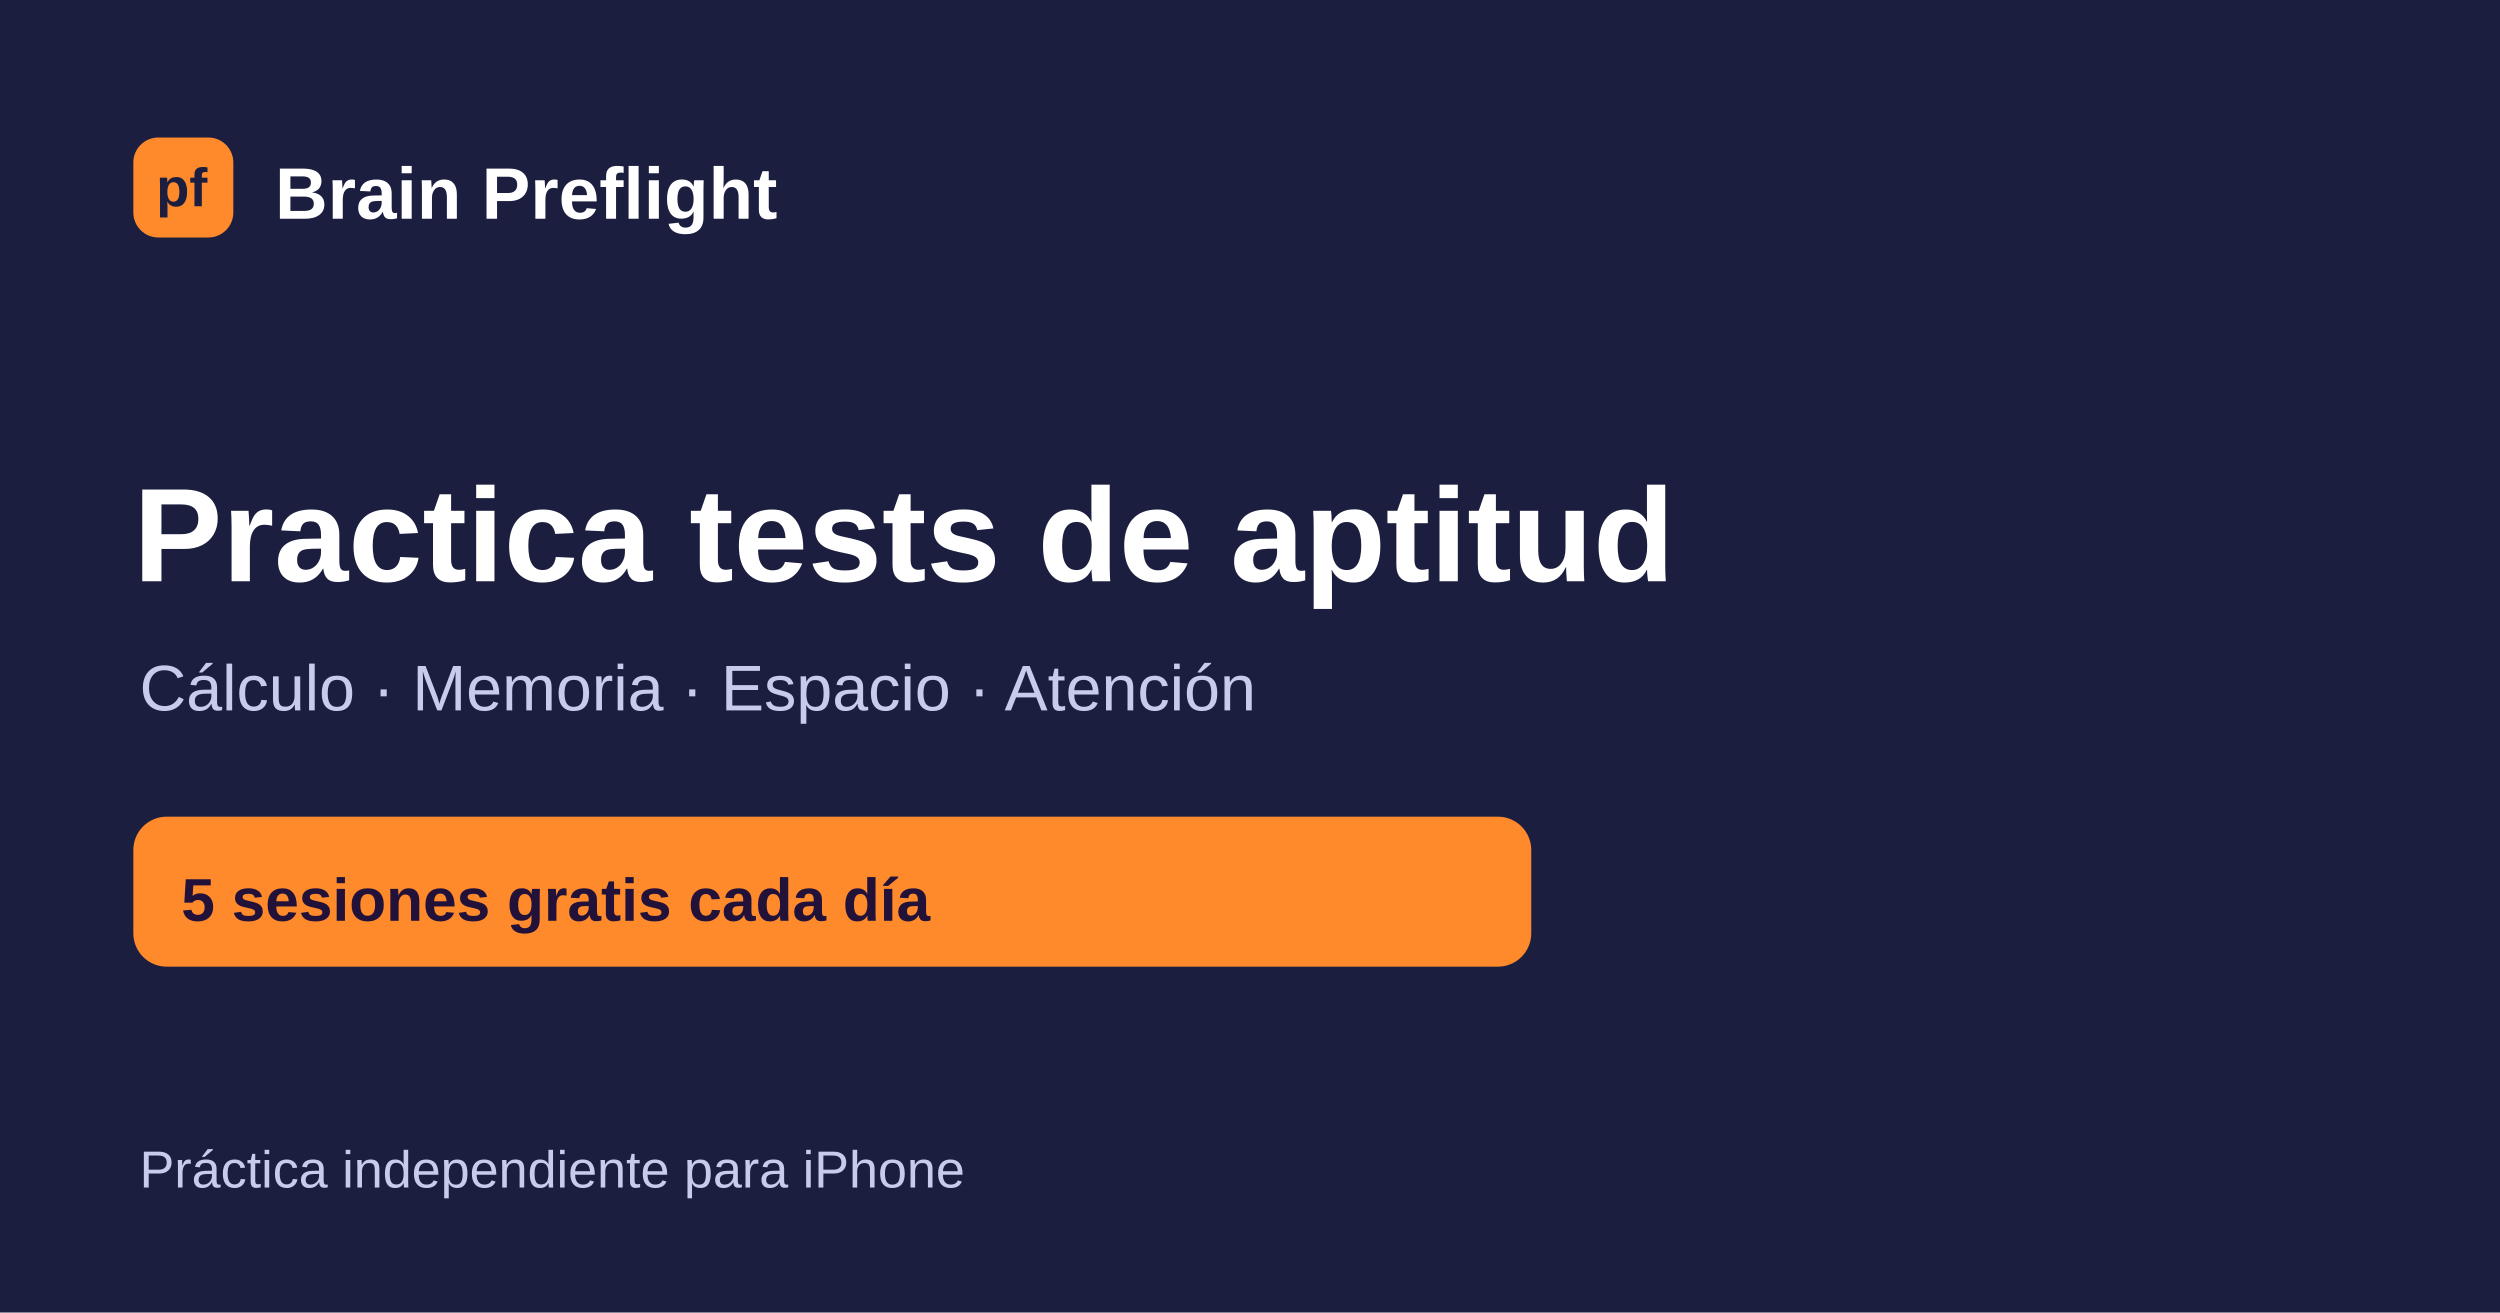
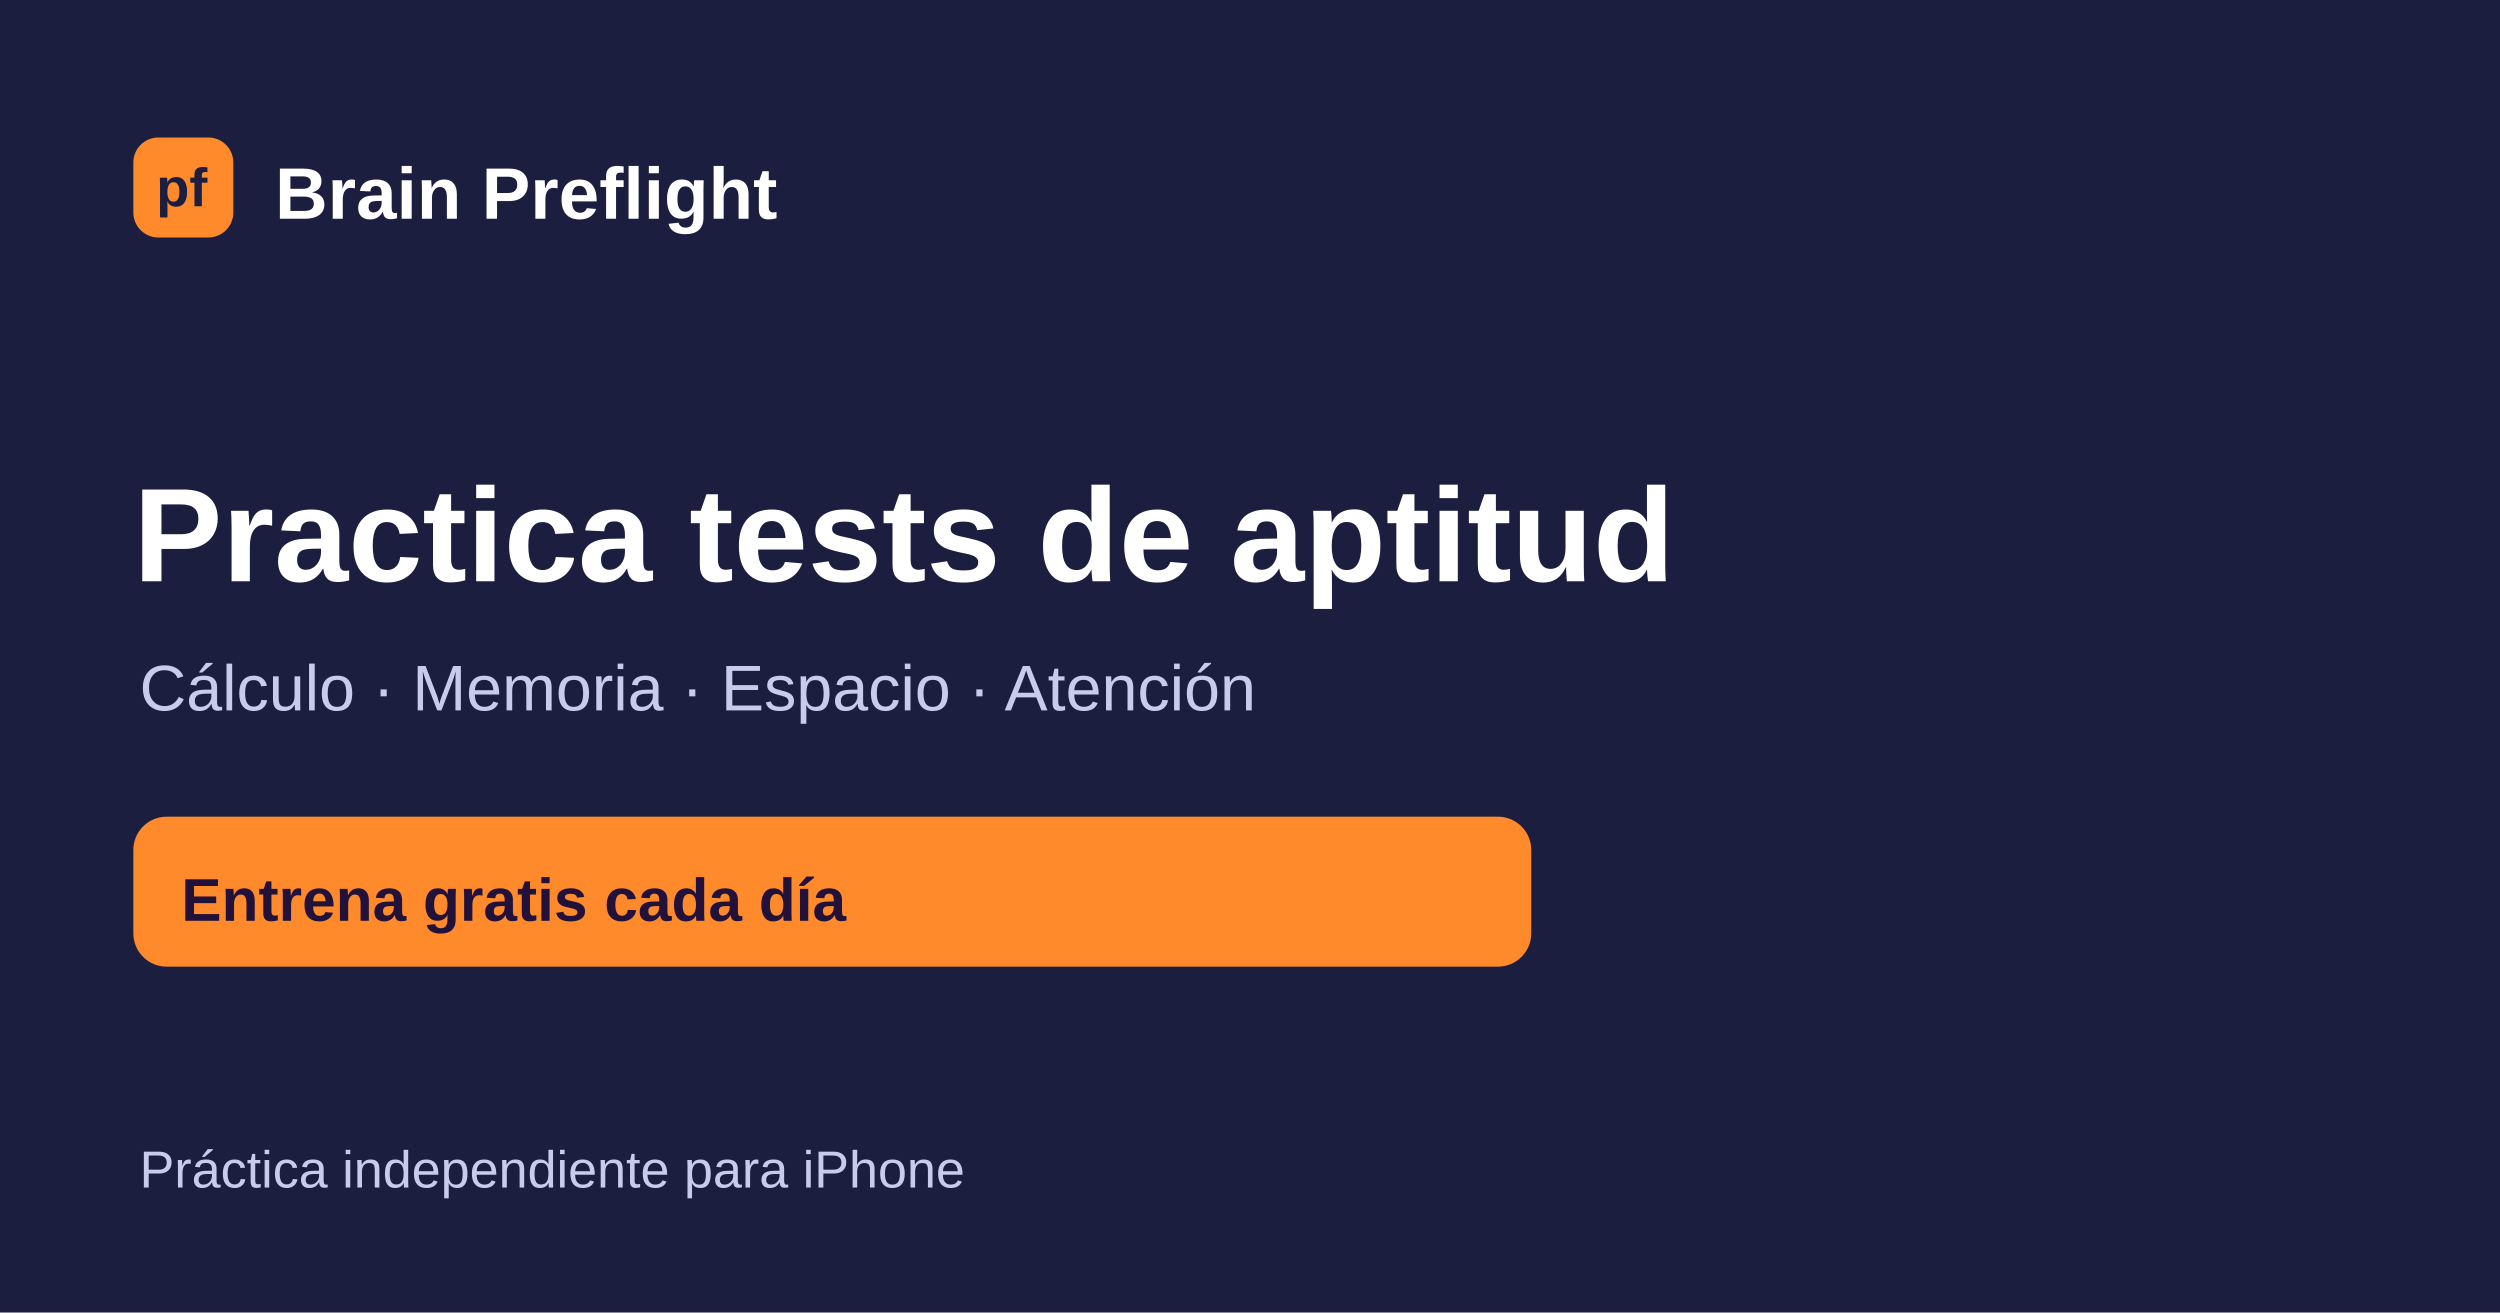
<svg xmlns="http://www.w3.org/2000/svg" width="1200" height="630" viewBox="0 0 1200 630">
  <rect width="1200" height="630" fill="#1B1E3F" />
  <rect x="64" y="66" width="48" height="48" rx="12" fill="#FF8A2B" />
  <g font-family="Arial,sans-serif">
    <text x="75" y="99" font-size="26" font-weight="700" fill="#1B1E3F">pf</text>
    <text x="132" y="105" font-size="35" font-weight="700" fill="white">Brain Preflight</text>
    <rect x="64" y="392" width="671" height="72" rx="16" fill="#FF8A2B" />
    <text x="64" y="279" font-size="64" font-weight="700" fill="#FFFFFF">Practica tests de aptitud</text>
    <text x="67" y="341" font-size="31" font-weight="400" fill="#C8CBEB">Cálculo · Memoria · Espacio · Atención</text>
-     <text x="87" y="442" font-size="29" font-weight="700" fill="#22123A">5 sesiones gratis cada día</text>
+     <text x="87" y="442" font-size="29" font-weight="700" fill="#22123A">Entrena gratis cada día</text>
    <text x="67" y="570" font-size="25" font-weight="400" fill="#C8CBEB">Práctica independiente para iPhone</text>
  </g>
</svg>
